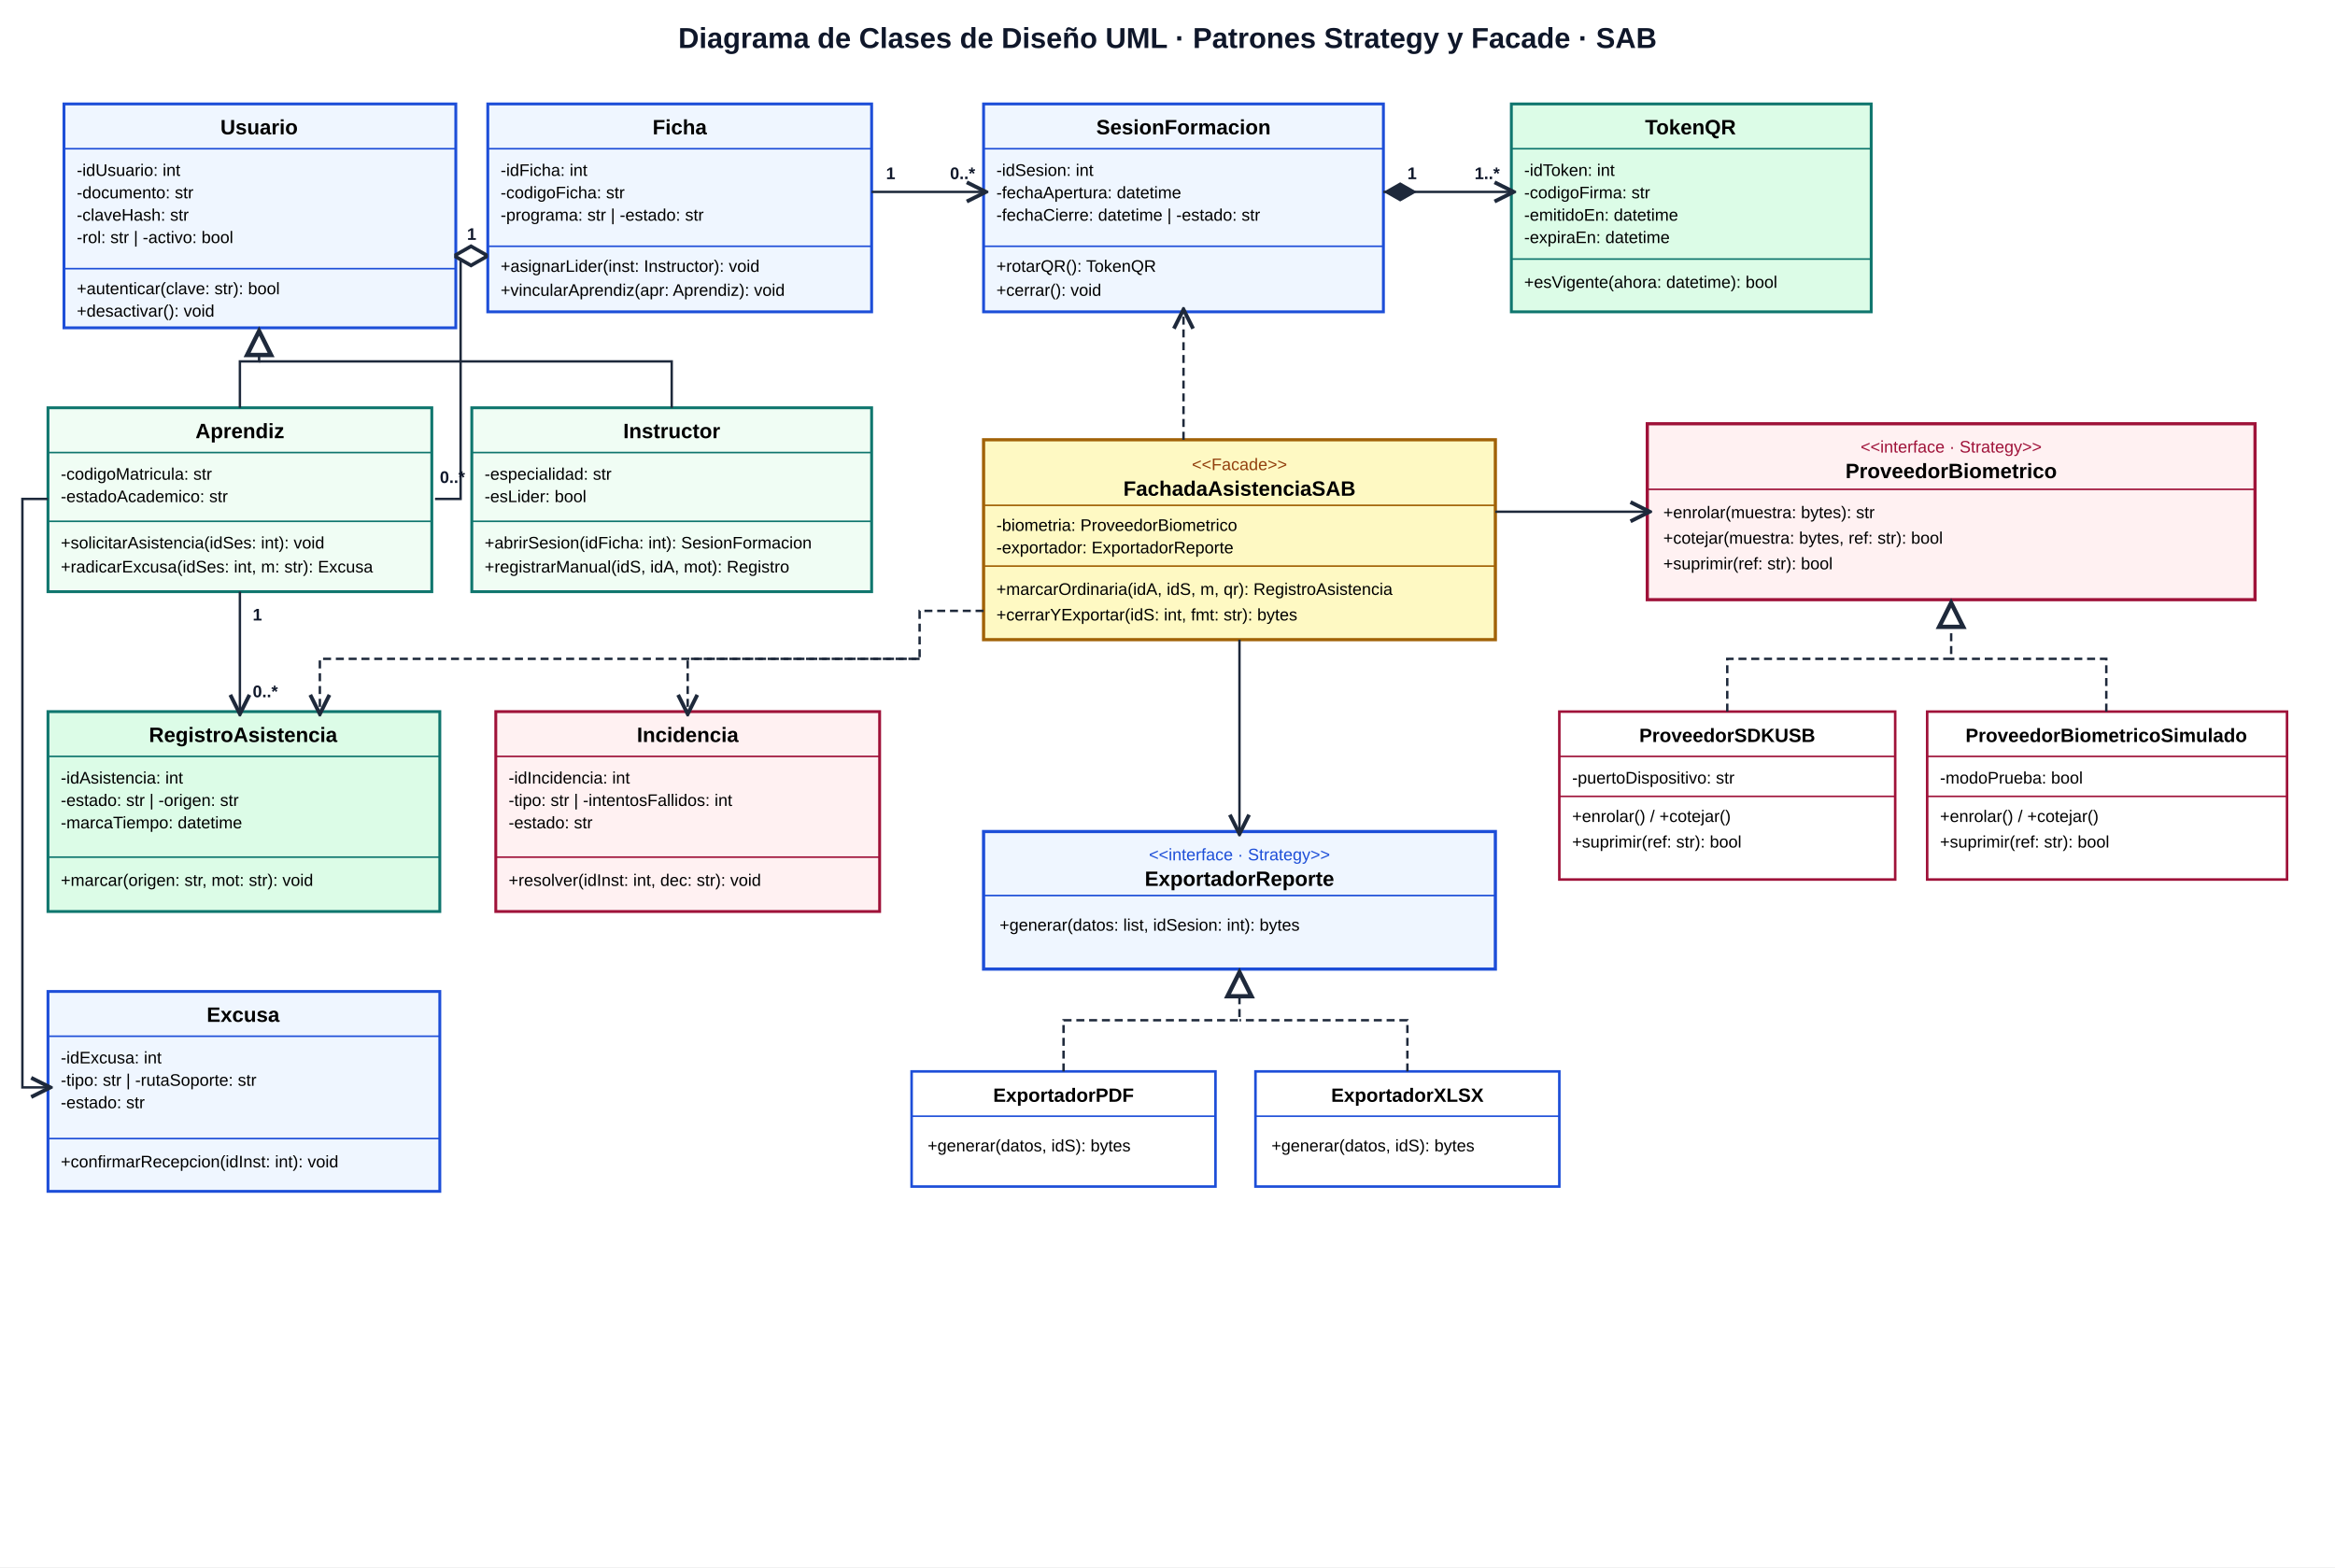
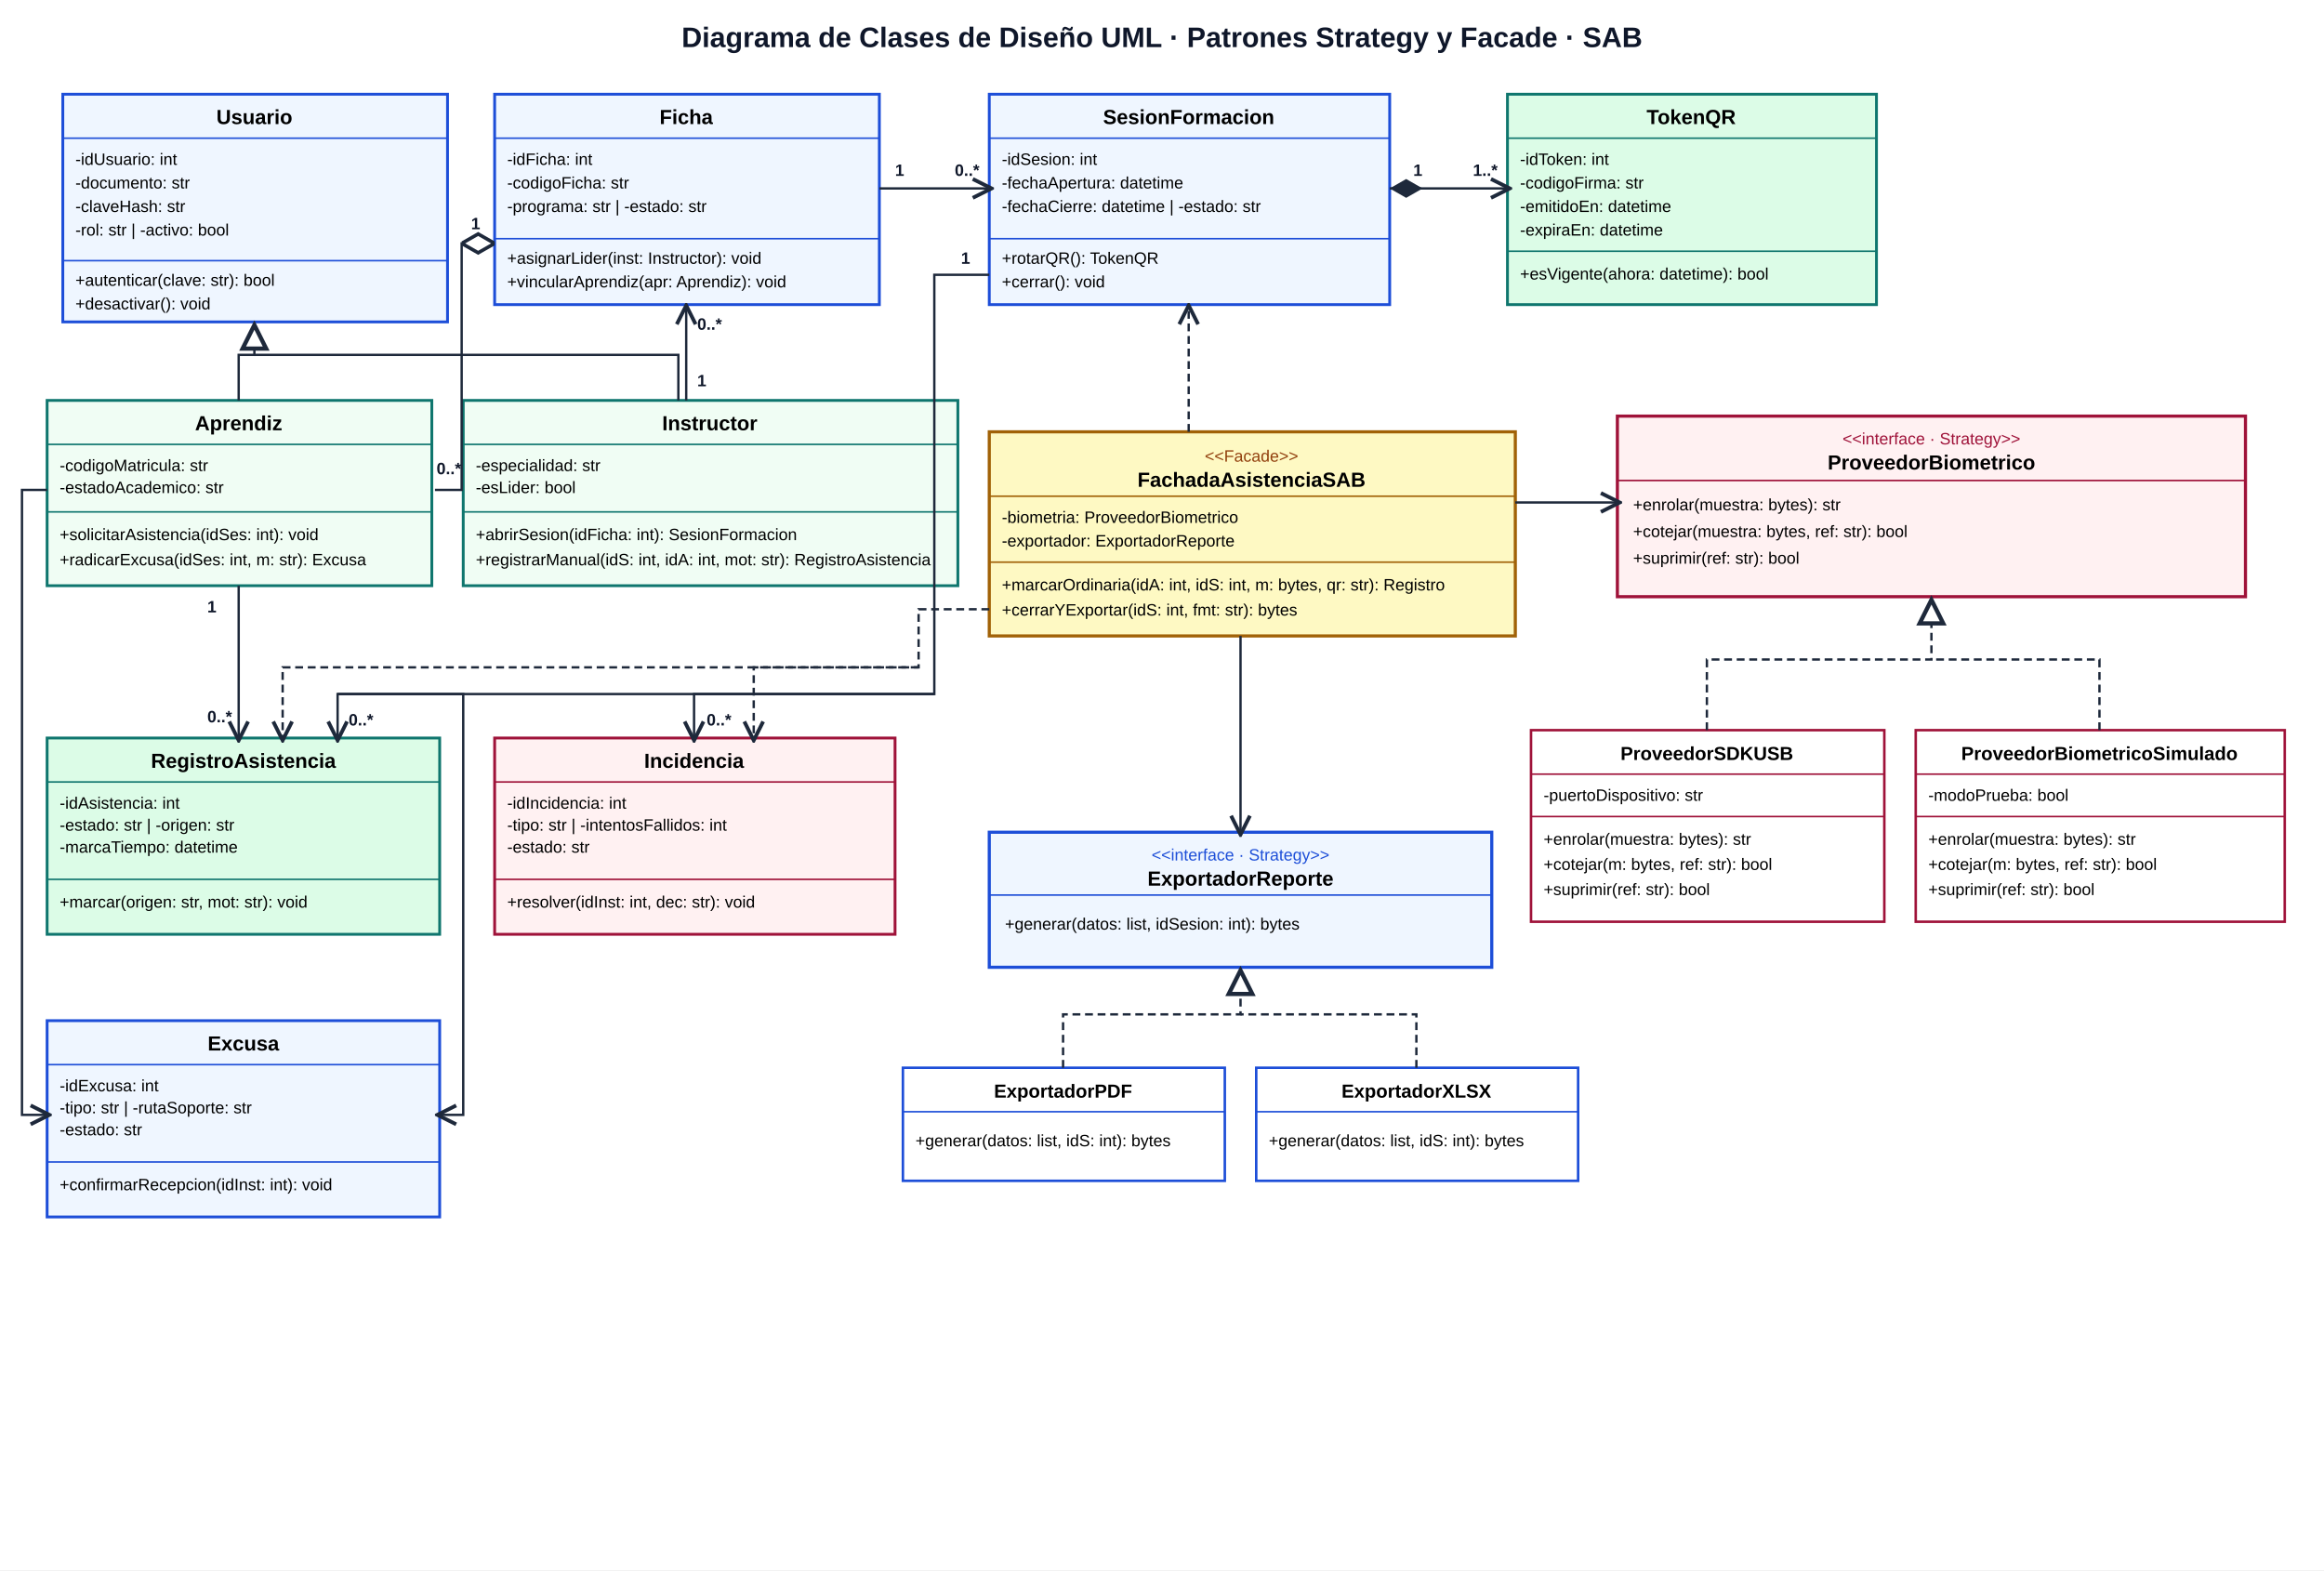
- <svg xmlns="http://www.w3.org/2000/svg" width="1460" height="980" viewBox="0 0 1460 980" font-family="Segoe UI, Arial, sans-serif">
+ <svg xmlns="http://www.w3.org/2000/svg" width="1480" height="1000" viewBox="0 0 1480 1000" font-family="Segoe UI, Arial, sans-serif">
  <defs>
    <marker id="inh" markerWidth="14" markerHeight="14" refX="12" refY="7" orient="auto">
      <polygon points="2,2 12,7 2,12" fill="#ffffff" stroke="#1e293b" stroke-width="1.8" />
    </marker>
    <marker id="arr" markerWidth="10" markerHeight="10" refX="8" refY="5" orient="auto">
      <path d="M1,1 L9,5 L1,9" fill="none" stroke="#1e293b" stroke-width="1.6" />
    </marker>
    <marker id="comp" markerWidth="14" markerHeight="10" refX="0" refY="5" orient="auto">
      <polygon points="0,5 7,1 14,5 7,9" fill="#1e293b" />
    </marker>
    <marker id="agg" markerWidth="14" markerHeight="10" refX="0" refY="5" orient="auto">
      <polygon points="0,5 7,1 14,5 7,9" fill="#ffffff" stroke="#1e293b" stroke-width="1.5" />
    </marker>
  </defs>
-   <rect width="1460" height="980" fill="#ffffff" />
-   <text x="730" y="30" text-anchor="middle" font-size="18" font-weight="700" fill="#0f172a">Diagrama de Clases de Diseño UML · Patrones Strategy y Facade · SAB</text>
-   <rect x="40" y="65" width="245" height="140" fill="#eff6ff" stroke="#1d4ed8" stroke-width="1.8" />
-   <line x1="40" y1="93" x2="285" y2="93" stroke="#1d4ed8" />
-   <line x1="40" y1="168" x2="285" y2="168" stroke="#1d4ed8" />
-   <text x="162" y="84" text-anchor="middle" font-size="13" font-weight="700">Usuario</text>
-   <text x="48" y="110" font-size="10.5">-idUsuario: int</text>
-   <text x="48" y="124" font-size="10.5">-documento: str</text>
-   <text x="48" y="138" font-size="10.5">-claveHash: str</text>
-   <text x="48" y="152" font-size="10.5">-rol: str | -activo: bool</text>
-   <text x="48" y="184" font-size="10.5">+autenticar(clave: str): bool</text>
-   <text x="48" y="198" font-size="10.5">+desactivar(): void</text>
-   <rect x="30" y="255" width="240" height="115" fill="#f0fdf4" stroke="#0f766e" stroke-width="1.8" />
-   <line x1="30" y1="283" x2="270" y2="283" stroke="#0f766e" />
-   <line x1="30" y1="326" x2="270" y2="326" stroke="#0f766e" />
-   <text x="150" y="274" text-anchor="middle" font-size="13" font-weight="700">Aprendiz</text>
+   <rect width="1480" height="1000" fill="#ffffff" />
+   <text x="740" y="30" text-anchor="middle" font-size="18" font-weight="700" fill="#0f172a">Diagrama de Clases de Diseño UML · Patrones Strategy y Facade · SAB</text>
+   <rect x="40" y="60" width="245" height="145" fill="#eff6ff" stroke="#1d4ed8" stroke-width="1.8" />
+   <line x1="40" y1="88" x2="285" y2="88" stroke="#1d4ed8" />
+   <line x1="40" y1="166" x2="285" y2="166" stroke="#1d4ed8" />
+   <text x="162" y="79" text-anchor="middle" font-size="13" font-weight="700">Usuario</text>
+   <text x="48" y="105" font-size="10.5">-idUsuario: int</text>
+   <text x="48" y="120" font-size="10.5">-documento: str</text>
+   <text x="48" y="135" font-size="10.5">-claveHash: str</text>
+   <text x="48" y="150" font-size="10.5">-rol: str | -activo: bool</text>
+   <text x="48" y="182" font-size="10.5">+autenticar(clave: str): bool</text>
+   <text x="48" y="197" font-size="10.5">+desactivar(): void</text>
+   <rect x="30" y="255" width="245" height="118" fill="#f0fdf4" stroke="#0f766e" stroke-width="1.8" />
+   <line x1="30" y1="283" x2="275" y2="283" stroke="#0f766e" />
+   <line x1="30" y1="326" x2="275" y2="326" stroke="#0f766e" />
+   <text x="152" y="274" text-anchor="middle" font-size="13" font-weight="700">Aprendiz</text>
  <text x="38" y="300" font-size="10.5">-codigoMatricula: str</text>
  <text x="38" y="314" font-size="10.5">-estadoAcademico: str</text>
-   <text x="38" y="343" font-size="10.5">+solicitarAsistencia(idSes: int): void</text>
-   <text x="38" y="358" font-size="10.5">+radicarExcusa(idSes: int, m: str): Excusa</text>
-   <rect x="295" y="255" width="250" height="115" fill="#f0fdf4" stroke="#0f766e" stroke-width="1.8" />
-   <line x1="295" y1="283" x2="545" y2="283" stroke="#0f766e" />
-   <line x1="295" y1="326" x2="545" y2="326" stroke="#0f766e" />
-   <text x="420" y="274" text-anchor="middle" font-size="13" font-weight="700">Instructor</text>
+   <text x="38" y="344" font-size="10.5">+solicitarAsistencia(idSes: int): void</text>
+   <text x="38" y="360" font-size="10.5">+radicarExcusa(idSes: int, m: str): Excusa</text>
+   <rect x="295" y="255" width="315" height="118" fill="#f0fdf4" stroke="#0f766e" stroke-width="1.8" />
+   <line x1="295" y1="283" x2="610" y2="283" stroke="#0f766e" />
+   <line x1="295" y1="326" x2="610" y2="326" stroke="#0f766e" />
+   <text x="452" y="274" text-anchor="middle" font-size="13" font-weight="700">Instructor</text>
  <text x="303" y="300" font-size="10.5">-especialidad: str</text>
  <text x="303" y="314" font-size="10.5">-esLider: bool</text>
-   <text x="303" y="343" font-size="10.5">+abrirSesion(idFicha: int): SesionFormacion</text>
-   <text x="303" y="358" font-size="10.5">+registrarManual(idS, idA, mot): Registro</text>
-   <rect x="305" y="65" width="240" height="130" fill="#eff6ff" stroke="#1d4ed8" stroke-width="1.8" />
-   <line x1="305" y1="93" x2="545" y2="93" stroke="#1d4ed8" />
-   <line x1="305" y1="154" x2="545" y2="154" stroke="#1d4ed8" />
-   <text x="425" y="84" text-anchor="middle" font-size="13" font-weight="700">Ficha</text>
-   <text x="313" y="110" font-size="10.5">-idFicha: int</text>
-   <text x="313" y="124" font-size="10.5">-codigoFicha: str</text>
-   <text x="313" y="138" font-size="10.5">-programa: str | -estado: str</text>
-   <text x="313" y="170" font-size="10.5">+asignarLider(inst: Instructor): void</text>
-   <text x="313" y="185" font-size="10.5">+vincularAprendiz(apr: Aprendiz): void</text>
-   <rect x="615" y="65" width="250" height="130" fill="#eff6ff" stroke="#1d4ed8" stroke-width="1.8" />
-   <line x1="615" y1="93" x2="865" y2="93" stroke="#1d4ed8" />
-   <line x1="615" y1="154" x2="865" y2="154" stroke="#1d4ed8" />
-   <text x="740" y="84" text-anchor="middle" font-size="13" font-weight="700">SesionFormacion</text>
-   <text x="623" y="110" font-size="10.5">-idSesion: int</text>
-   <text x="623" y="124" font-size="10.5">-fechaApertura: datetime</text>
-   <text x="623" y="138" font-size="10.5">-fechaCierre: datetime | -estado: str</text>
-   <text x="623" y="170" font-size="10.5">+rotarQR(): TokenQR</text>
-   <text x="623" y="185" font-size="10.5">+cerrar(): void</text>
-   <rect x="945" y="65" width="225" height="130" fill="#dcfce7" stroke="#0f766e" stroke-width="1.8" />
-   <line x1="945" y1="93" x2="1170" y2="93" stroke="#0f766e" />
-   <line x1="945" y1="162" x2="1170" y2="162" stroke="#0f766e" />
-   <text x="1057" y="84" text-anchor="middle" font-size="13" font-weight="700">TokenQR</text>
-   <text x="953" y="110" font-size="10.5">-idToken: int</text>
-   <text x="953" y="124" font-size="10.5">-codigoFirma: str</text>
-   <text x="953" y="138" font-size="10.5">-emitidoEn: datetime</text>
-   <text x="953" y="152" font-size="10.5">-expiraEn: datetime</text>
-   <text x="953" y="180" font-size="10.5">+esVigente(ahora: datetime): bool</text>
-   <rect x="30" y="445" width="245" height="125" fill="#dcfce7" stroke="#0f766e" stroke-width="1.8" />
-   <line x1="30" y1="473" x2="275" y2="473" stroke="#0f766e" />
-   <line x1="30" y1="536" x2="275" y2="536" stroke="#0f766e" />
-   <text x="152" y="464" text-anchor="middle" font-size="13" font-weight="700">RegistroAsistencia</text>
-   <text x="38" y="490" font-size="10.5">-idAsistencia: int</text>
-   <text x="38" y="504" font-size="10.5">-estado: str | -origen: str</text>
-   <text x="38" y="518" font-size="10.5">-marcaTiempo: datetime</text>
-   <text x="38" y="554" font-size="10.5">+marcar(origen: str, mot: str): void</text>
-   <rect x="310" y="445" width="240" height="125" fill="#fff1f2" stroke="#9f1239" stroke-width="1.8" />
-   <line x1="310" y1="473" x2="550" y2="473" stroke="#9f1239" />
-   <line x1="310" y1="536" x2="550" y2="536" stroke="#9f1239" />
-   <text x="430" y="464" text-anchor="middle" font-size="13" font-weight="700">Incidencia</text>
-   <text x="318" y="490" font-size="10.5">-idIncidencia: int</text>
-   <text x="318" y="504" font-size="10.5">-tipo: str | -intentosFallidos: int</text>
-   <text x="318" y="518" font-size="10.5">-estado: str</text>
-   <text x="318" y="554" font-size="10.5">+resolver(idInst: int, dec: str): void</text>
-   <rect x="30" y="620" width="245" height="125" fill="#eff6ff" stroke="#1d4ed8" stroke-width="1.8" />
-   <line x1="30" y1="648" x2="275" y2="648" stroke="#1d4ed8" />
-   <line x1="30" y1="712" x2="275" y2="712" stroke="#1d4ed8" />
-   <text x="152" y="639" text-anchor="middle" font-size="13" font-weight="700">Excusa</text>
-   <text x="38" y="665" font-size="10.5">-idExcusa: int</text>
-   <text x="38" y="679" font-size="10.5">-tipo: str | -rutaSoporte: str</text>
-   <text x="38" y="693" font-size="10.5">-estado: str</text>
-   <text x="38" y="730" font-size="10.5">+confirmarRecepcion(idInst: int): void</text>
-   <rect x="615" y="275" width="320" height="125" fill="#fef9c3" stroke="#a16207" stroke-width="2" />
-   <line x1="615" y1="316" x2="935" y2="316" stroke="#a16207" />
-   <line x1="615" y1="354" x2="935" y2="354" stroke="#a16207" />
-   <text x="775" y="294" text-anchor="middle" font-size="10.5" fill="#92400e">&lt;&lt;Facade&gt;&gt;</text>
-   <text x="775" y="310" text-anchor="middle" font-size="13" font-weight="700">FachadaAsistenciaSAB</text>
-   <text x="623" y="332" font-size="10.5">-biometria: ProveedorBiometrico</text>
-   <text x="623" y="346" font-size="10.5">-exportador: ExportadorReporte</text>
-   <text x="623" y="372" font-size="10.5">+marcarOrdinaria(idA, idS, m, qr): RegistroAsistencia</text>
-   <text x="623" y="388" font-size="10.5">+cerrarYExportar(idS: int, fmt: str): bytes</text>
-   <rect x="1030" y="265" width="380" height="110" fill="#fff1f2" stroke="#9f1239" stroke-width="2" />
-   <line x1="1030" y1="306" x2="1410" y2="306" stroke="#9f1239" />
-   <text x="1220" y="283" text-anchor="middle" font-size="10.5" fill="#9f1239">&lt;&lt;interface · Strategy&gt;&gt;</text>
-   <text x="1220" y="299" text-anchor="middle" font-size="13" font-weight="700">ProveedorBiometrico</text>
-   <text x="1040" y="324" font-size="10.5">+enrolar(muestra: bytes): str</text>
-   <text x="1040" y="340" font-size="10.5">+cotejar(muestra: bytes, ref: str): bool</text>
-   <text x="1040" y="356" font-size="10.5">+suprimir(ref: str): bool</text>
-   <rect x="975" y="445" width="210" height="105" fill="#ffffff" stroke="#9f1239" stroke-width="1.6" />
-   <line x1="975" y1="473" x2="1185" y2="473" stroke="#9f1239" />
-   <line x1="975" y1="498" x2="1185" y2="498" stroke="#9f1239" />
-   <text x="1080" y="464" text-anchor="middle" font-size="12" font-weight="700">ProveedorSDKUSB</text>
-   <text x="983" y="490" font-size="10.5">-puertoDispositivo: str</text>
-   <text x="983" y="514" font-size="10.5">+enrolar() / +cotejar()</text>
-   <text x="983" y="530" font-size="10.5">+suprimir(ref: str): bool</text>
-   <rect x="1205" y="445" width="225" height="105" fill="#ffffff" stroke="#9f1239" stroke-width="1.6" />
-   <line x1="1205" y1="473" x2="1430" y2="473" stroke="#9f1239" />
-   <line x1="1205" y1="498" x2="1430" y2="498" stroke="#9f1239" />
-   <text x="1317" y="464" text-anchor="middle" font-size="12" font-weight="700">ProveedorBiometricoSimulado</text>
-   <text x="1213" y="490" font-size="10.5">-modoPrueba: bool</text>
-   <text x="1213" y="514" font-size="10.5">+enrolar() / +cotejar()</text>
-   <text x="1213" y="530" font-size="10.5">+suprimir(ref: str): bool</text>
-   <rect x="615" y="520" width="320" height="86" fill="#eff6ff" stroke="#1d4ed8" stroke-width="2" />
-   <line x1="615" y1="560" x2="935" y2="560" stroke="#1d4ed8" />
-   <text x="775" y="538" text-anchor="middle" font-size="10.5" fill="#1d4ed8">&lt;&lt;interface · Strategy&gt;&gt;</text>
-   <text x="775" y="554" text-anchor="middle" font-size="13" font-weight="700">ExportadorReporte</text>
-   <text x="625" y="582" font-size="10.5">+generar(datos: list, idSesion: int): bytes</text>
-   <rect x="570" y="670" width="190" height="72" fill="#ffffff" stroke="#1d4ed8" stroke-width="1.6" />
-   <line x1="570" y1="698" x2="760" y2="698" stroke="#1d4ed8" />
-   <text x="665" y="689" text-anchor="middle" font-size="12" font-weight="700">ExportadorPDF</text>
-   <text x="580" y="720" font-size="10.5">+generar(datos, idS): bytes</text>
-   <rect x="785" y="670" width="190" height="72" fill="#ffffff" stroke="#1d4ed8" stroke-width="1.6" />
-   <line x1="785" y1="698" x2="975" y2="698" stroke="#1d4ed8" />
-   <text x="880" y="689" text-anchor="middle" font-size="12" font-weight="700">ExportadorXLSX</text>
-   <text x="795" y="720" font-size="10.5">+generar(datos, idS): bytes</text>
+   <text x="303" y="344" font-size="10.5">+abrirSesion(idFicha: int): SesionFormacion</text>
+   <text x="303" y="360" font-size="10.5">+registrarManual(idS: int, idA: int, mot: str): RegistroAsistencia</text>
+   <rect x="315" y="60" width="245" height="134" fill="#eff6ff" stroke="#1d4ed8" stroke-width="1.8" />
+   <line x1="315" y1="88" x2="560" y2="88" stroke="#1d4ed8" />
+   <line x1="315" y1="152" x2="560" y2="152" stroke="#1d4ed8" />
+   <text x="437" y="79" text-anchor="middle" font-size="13" font-weight="700">Ficha</text>
+   <text x="323" y="105" font-size="10.5">-idFicha: int</text>
+   <text x="323" y="120" font-size="10.5">-codigoFicha: str</text>
+   <text x="323" y="135" font-size="10.5">-programa: str | -estado: str</text>
+   <text x="323" y="168" font-size="10.5">+asignarLider(inst: Instructor): void</text>
+   <text x="323" y="183" font-size="10.5">+vincularAprendiz(apr: Aprendiz): void</text>
+   <rect x="630" y="60" width="255" height="134" fill="#eff6ff" stroke="#1d4ed8" stroke-width="1.8" />
+   <line x1="630" y1="88" x2="885" y2="88" stroke="#1d4ed8" />
+   <line x1="630" y1="152" x2="885" y2="152" stroke="#1d4ed8" />
+   <text x="757" y="79" text-anchor="middle" font-size="13" font-weight="700">SesionFormacion</text>
+   <text x="638" y="105" font-size="10.5">-idSesion: int</text>
+   <text x="638" y="120" font-size="10.5">-fechaApertura: datetime</text>
+   <text x="638" y="135" font-size="10.5">-fechaCierre: datetime | -estado: str</text>
+   <text x="638" y="168" font-size="10.5">+rotarQR(): TokenQR</text>
+   <text x="638" y="183" font-size="10.5">+cerrar(): void</text>
+   <rect x="960" y="60" width="235" height="134" fill="#dcfce7" stroke="#0f766e" stroke-width="1.8" />
+   <line x1="960" y1="88" x2="1195" y2="88" stroke="#0f766e" />
+   <line x1="960" y1="160" x2="1195" y2="160" stroke="#0f766e" />
+   <text x="1077" y="79" text-anchor="middle" font-size="13" font-weight="700">TokenQR</text>
+   <text x="968" y="105" font-size="10.5">-idToken: int</text>
+   <text x="968" y="120" font-size="10.5">-codigoFirma: str</text>
+   <text x="968" y="135" font-size="10.5">-emitidoEn: datetime</text>
+   <text x="968" y="150" font-size="10.5">-expiraEn: datetime</text>
+   <text x="968" y="178" font-size="10.5">+esVigente(ahora: datetime): bool</text>
+   <rect x="30" y="470" width="250" height="125" fill="#dcfce7" stroke="#0f766e" stroke-width="1.8" />
+   <line x1="30" y1="498" x2="280" y2="498" stroke="#0f766e" />
+   <line x1="30" y1="560" x2="280" y2="560" stroke="#0f766e" />
+   <text x="155" y="489" text-anchor="middle" font-size="13" font-weight="700">RegistroAsistencia</text>
+   <text x="38" y="515" font-size="10.5">-idAsistencia: int</text>
+   <text x="38" y="529" font-size="10.5">-estado: str | -origen: str</text>
+   <text x="38" y="543" font-size="10.5">-marcaTiempo: datetime</text>
+   <text x="38" y="578" font-size="10.5">+marcar(origen: str, mot: str): void</text>
+   <rect x="315" y="470" width="255" height="125" fill="#fff1f2" stroke="#9f1239" stroke-width="1.8" />
+   <line x1="315" y1="498" x2="570" y2="498" stroke="#9f1239" />
+   <line x1="315" y1="560" x2="570" y2="560" stroke="#9f1239" />
+   <text x="442" y="489" text-anchor="middle" font-size="13" font-weight="700">Incidencia</text>
+   <text x="323" y="515" font-size="10.5">-idIncidencia: int</text>
+   <text x="323" y="529" font-size="10.5">-tipo: str | -intentosFallidos: int</text>
+   <text x="323" y="543" font-size="10.5">-estado: str</text>
+   <text x="323" y="578" font-size="10.5">+resolver(idInst: int, dec: str): void</text>
+   <rect x="30" y="650" width="250" height="125" fill="#eff6ff" stroke="#1d4ed8" stroke-width="1.8" />
+   <line x1="30" y1="678" x2="280" y2="678" stroke="#1d4ed8" />
+   <line x1="30" y1="740" x2="280" y2="740" stroke="#1d4ed8" />
+   <text x="155" y="669" text-anchor="middle" font-size="13" font-weight="700">Excusa</text>
+   <text x="38" y="695" font-size="10.5">-idExcusa: int</text>
+   <text x="38" y="709" font-size="10.5">-tipo: str | -rutaSoporte: str</text>
+   <text x="38" y="723" font-size="10.5">-estado: str</text>
+   <text x="38" y="758" font-size="10.5">+confirmarRecepcion(idInst: int): void</text>
+   <rect x="630" y="275" width="335" height="130" fill="#fef9c3" stroke="#a16207" stroke-width="2" />
+   <line x1="630" y1="316" x2="965" y2="316" stroke="#a16207" />
+   <line x1="630" y1="358" x2="965" y2="358" stroke="#a16207" />
+   <text x="797" y="294" text-anchor="middle" font-size="10.5" fill="#92400e">&lt;&lt;Facade&gt;&gt;</text>
+   <text x="797" y="310" text-anchor="middle" font-size="13" font-weight="700">FachadaAsistenciaSAB</text>
+   <text x="638" y="333" font-size="10.5">-biometria: ProveedorBiometrico</text>
+   <text x="638" y="348" font-size="10.5">-exportador: ExportadorReporte</text>
+   <text x="638" y="376" font-size="10.5">+marcarOrdinaria(idA: int, idS: int, m: bytes, qr: str): Registro</text>
+   <text x="638" y="392" font-size="10.5">+cerrarYExportar(idS: int, fmt: str): bytes</text>
+   <rect x="1030" y="265" width="400" height="115" fill="#fff1f2" stroke="#9f1239" stroke-width="2" />
+   <line x1="1030" y1="306" x2="1430" y2="306" stroke="#9f1239" />
+   <text x="1230" y="283" text-anchor="middle" font-size="10.5" fill="#9f1239">&lt;&lt;interface · Strategy&gt;&gt;</text>
+   <text x="1230" y="299" text-anchor="middle" font-size="13" font-weight="700">ProveedorBiometrico</text>
+   <text x="1040" y="325" font-size="10.5">+enrolar(muestra: bytes): str</text>
+   <text x="1040" y="342" font-size="10.5">+cotejar(muestra: bytes, ref: str): bool</text>
+   <text x="1040" y="359" font-size="10.5">+suprimir(ref: str): bool</text>
+   <rect x="975" y="465" width="225" height="122" fill="#ffffff" stroke="#9f1239" stroke-width="1.6" />
+   <line x1="975" y1="493" x2="1200" y2="493" stroke="#9f1239" />
+   <line x1="975" y1="520" x2="1200" y2="520" stroke="#9f1239" />
+   <text x="1087" y="484" text-anchor="middle" font-size="12" font-weight="700">ProveedorSDKUSB</text>
+   <text x="983" y="510" font-size="10.5">-puertoDispositivo: str</text>
+   <text x="983" y="538" font-size="10.5">+enrolar(muestra: bytes): str</text>
+   <text x="983" y="554" font-size="10.5">+cotejar(m: bytes, ref: str): bool</text>
+   <text x="983" y="570" font-size="10.5">+suprimir(ref: str): bool</text>
+   <rect x="1220" y="465" width="235" height="122" fill="#ffffff" stroke="#9f1239" stroke-width="1.6" />
+   <line x1="1220" y1="493" x2="1455" y2="493" stroke="#9f1239" />
+   <line x1="1220" y1="520" x2="1455" y2="520" stroke="#9f1239" />
+   <text x="1337" y="484" text-anchor="middle" font-size="12" font-weight="700">ProveedorBiometricoSimulado</text>
+   <text x="1228" y="510" font-size="10.5">-modoPrueba: bool</text>
+   <text x="1228" y="538" font-size="10.5">+enrolar(muestra: bytes): str</text>
+   <text x="1228" y="554" font-size="10.5">+cotejar(m: bytes, ref: str): bool</text>
+   <text x="1228" y="570" font-size="10.5">+suprimir(ref: str): bool</text>
+   <rect x="630" y="530" width="320" height="86" fill="#eff6ff" stroke="#1d4ed8" stroke-width="2" />
+   <line x1="630" y1="570" x2="950" y2="570" stroke="#1d4ed8" />
+   <text x="790" y="548" text-anchor="middle" font-size="10.5" fill="#1d4ed8">&lt;&lt;interface · Strategy&gt;&gt;</text>
+   <text x="790" y="564" text-anchor="middle" font-size="13" font-weight="700">ExportadorReporte</text>
+   <text x="640" y="592" font-size="10.5">+generar(datos: list, idSesion: int): bytes</text>
+   <rect x="575" y="680" width="205" height="72" fill="#ffffff" stroke="#1d4ed8" stroke-width="1.6" />
+   <line x1="575" y1="708" x2="780" y2="708" stroke="#1d4ed8" />
+   <text x="677" y="699" text-anchor="middle" font-size="12" font-weight="700">ExportadorPDF</text>
+   <text x="583" y="730" font-size="10.5">+generar(datos: list, idS: int): bytes</text>
+   <rect x="800" y="680" width="205" height="72" fill="#ffffff" stroke="#1d4ed8" stroke-width="1.6" />
+   <line x1="800" y1="708" x2="1005" y2="708" stroke="#1d4ed8" />
+   <text x="902" y="699" text-anchor="middle" font-size="12" font-weight="700">ExportadorXLSX</text>
+   <text x="808" y="730" font-size="10.5">+generar(datos: list, idS: int): bytes</text>
  <g stroke="#1e293b" stroke-width="1.5" fill="none">
-     <polyline points="150,255 150,226 162,226 162,207" marker-end="url(#inh)" />
-     <polyline points="420,255 420,226 162,226" />
-     <polyline points="305,160 288,160 288,312 272,312" marker-start="url(#agg)" />
-     <line x1="545" y1="120" x2="615" y2="120" marker-end="url(#arr)" />
-     <line x1="865" y1="120" x2="945" y2="120" marker-start="url(#comp)" marker-end="url(#arr)" />
-     <line x1="150" y1="370" x2="150" y2="445" marker-end="url(#arr)" />
-     <polyline points="30,312 14,312 14,680 30,680" marker-end="url(#arr)" />
-     <line x1="935" y1="320" x2="1030" y2="320" marker-end="url(#arr)" />
-     <line x1="775" y1="400" x2="775" y2="520" marker-end="url(#arr)" />
-     <line x1="740" y1="275" x2="740" y2="195" stroke-dasharray="5,3" marker-end="url(#arr)" />
-     <polyline points="615,382 575,382 575,412 430,412 430,445" stroke-dasharray="5,3" marker-end="url(#arr)" />
-     <polyline points="575,412 200,412 200,445" stroke-dasharray="5,3" marker-end="url(#arr)" />
-     <polyline points="1080,445 1080,412 1220,412 1220,377" stroke-dasharray="5,3" marker-end="url(#inh)" />
-     <polyline points="1317,445 1317,412 1220,412" stroke-dasharray="5,3" />
-     <polyline points="665,670 665,638 775,638 775,608" stroke-dasharray="5,3" marker-end="url(#inh)" />
-     <polyline points="880,670 880,638 775,638" stroke-dasharray="5,3" />
+     <polyline points="152,255 152,226 162,226 162,207" marker-end="url(#inh)" />
+     <polyline points="432,255 432,226 162,226" />
+     <polyline points="315,155 294,155 294,312 277,312" marker-start="url(#agg)" />
+     <line x1="437" y1="255" x2="437" y2="196" marker-end="url(#arr)" />
+     <line x1="560" y1="120" x2="630" y2="120" marker-end="url(#arr)" />
+     <line x1="885" y1="120" x2="960" y2="120" marker-start="url(#comp)" marker-end="url(#arr)" />
+     <line x1="152" y1="373" x2="152" y2="470" marker-end="url(#arr)" />
+     <polyline points="30,312 14,312 14,710 30,710" marker-end="url(#arr)" />
+     <polyline points="630,175 595,175 595,442 215,442 215,470" marker-end="url(#arr)" />
+     <polyline points="595,442 442,442 442,470" marker-end="url(#arr)" />
+     <polyline points="215,442 295,442 295,710 280,710" marker-end="url(#arr)" />
+     <line x1="965" y1="320" x2="1030" y2="320" marker-end="url(#arr)" />
+     <line x1="790" y1="405" x2="790" y2="530" marker-end="url(#arr)" />
+     <line x1="757" y1="275" x2="757" y2="196" stroke-dasharray="5,3" marker-end="url(#arr)" />
+     <polyline points="630,388 585,388 585,425 480,425 480,470" stroke-dasharray="5,3" marker-end="url(#arr)" />
+     <polyline points="585,425 180,425 180,470" stroke-dasharray="5,3" marker-end="url(#arr)" />
+     <polyline points="1087,465 1087,420 1230,420 1230,382" stroke-dasharray="5,3" marker-end="url(#inh)" />
+     <polyline points="1337,465 1337,420 1230,420" stroke-dasharray="5,3" />
+     <polyline points="677,680 677,646 790,646 790,618" stroke-dasharray="5,3" marker-end="url(#inh)" />
+     <polyline points="902,680 902,646 790,646" stroke-dasharray="5,3" />
  </g>
  <g font-size="10.5" font-weight="700" fill="#0f172a">
-     <text x="292" y="150">1</text>
-     <text x="275" y="302">0..*</text>
-     <text x="554" y="112">1</text>
-     <text x="594" y="112">0..*</text>
-     <text x="880" y="112">1</text>
-     <text x="922" y="112">1..*</text>
-     <text x="158" y="388">1</text>
-     <text x="158" y="436">0..*</text>
+     <text x="300" y="146">1</text>
+     <text x="278" y="302">0..*</text>
+     <text x="444" y="246">1</text>
+     <text x="444" y="210">0..*</text>
+     <text x="570" y="112">1</text>
+     <text x="608" y="112">0..*</text>
+     <text x="900" y="112">1</text>
+     <text x="938" y="112">1..*</text>
+     <text x="132" y="390">1</text>
+     <text x="132" y="460">0..*</text>
+     <text x="612" y="168">1</text>
+     <text x="222" y="462">0..*</text>
+     <text x="450" y="462">0..*</text>
  </g>
</svg>
